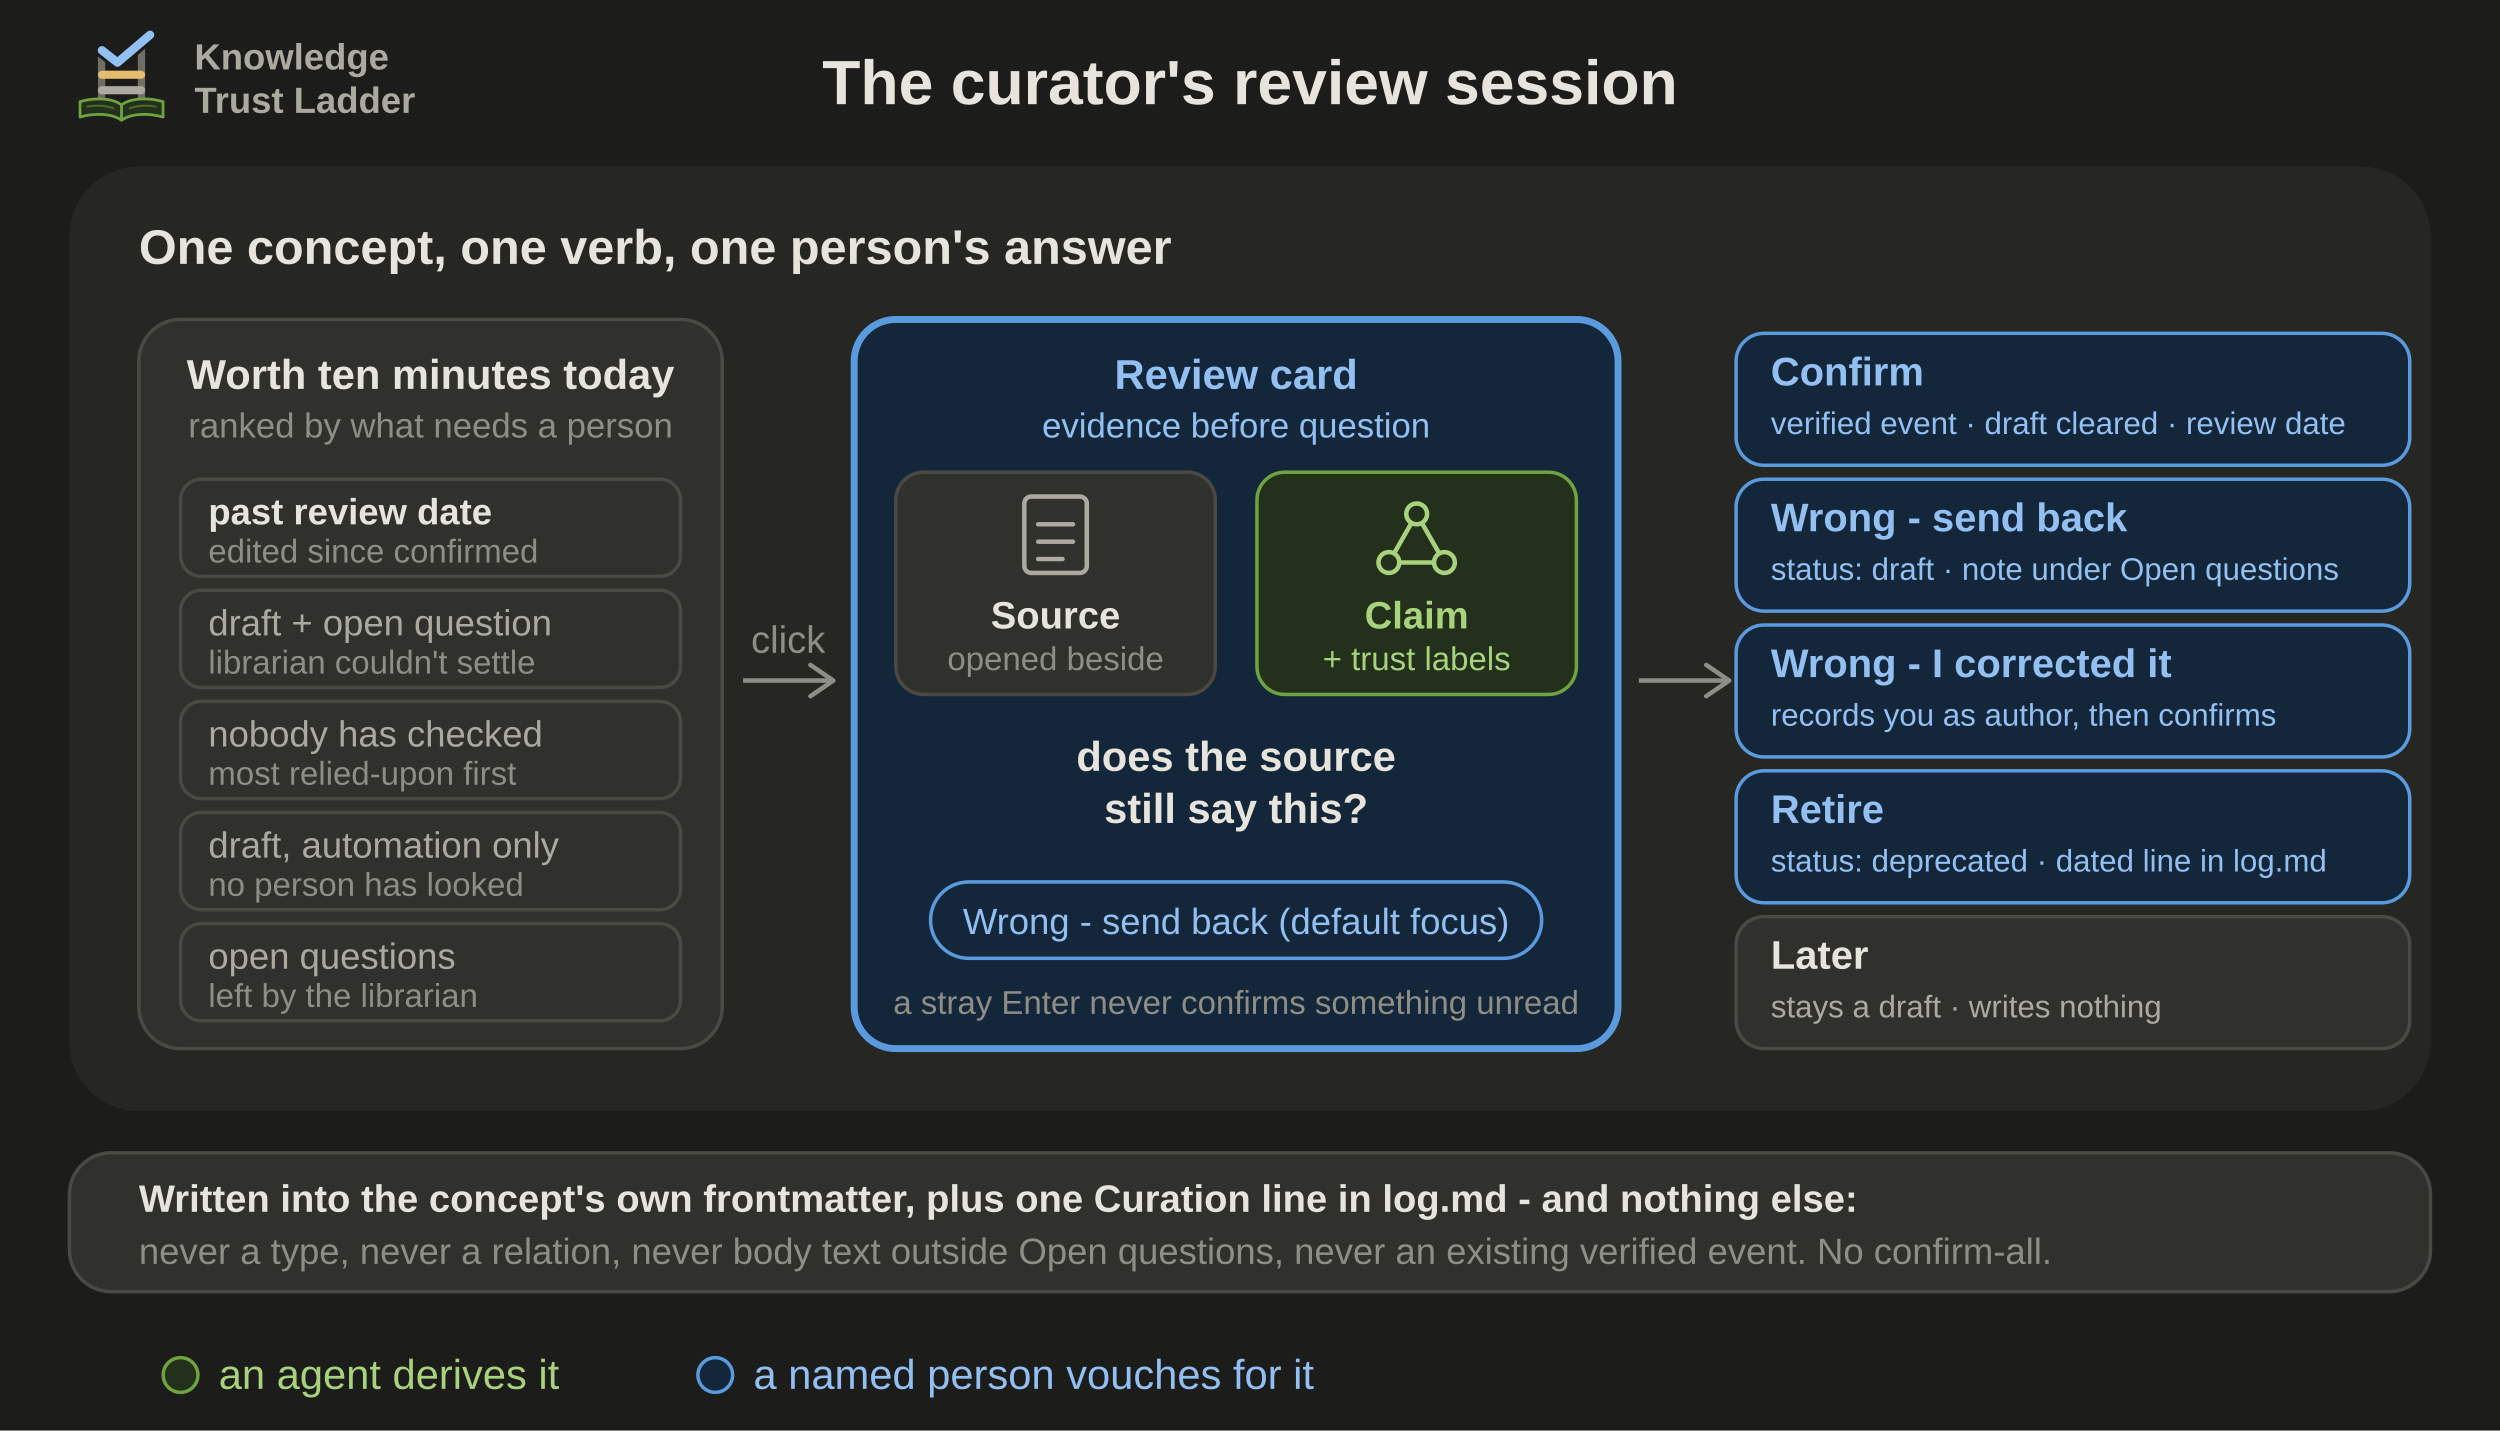
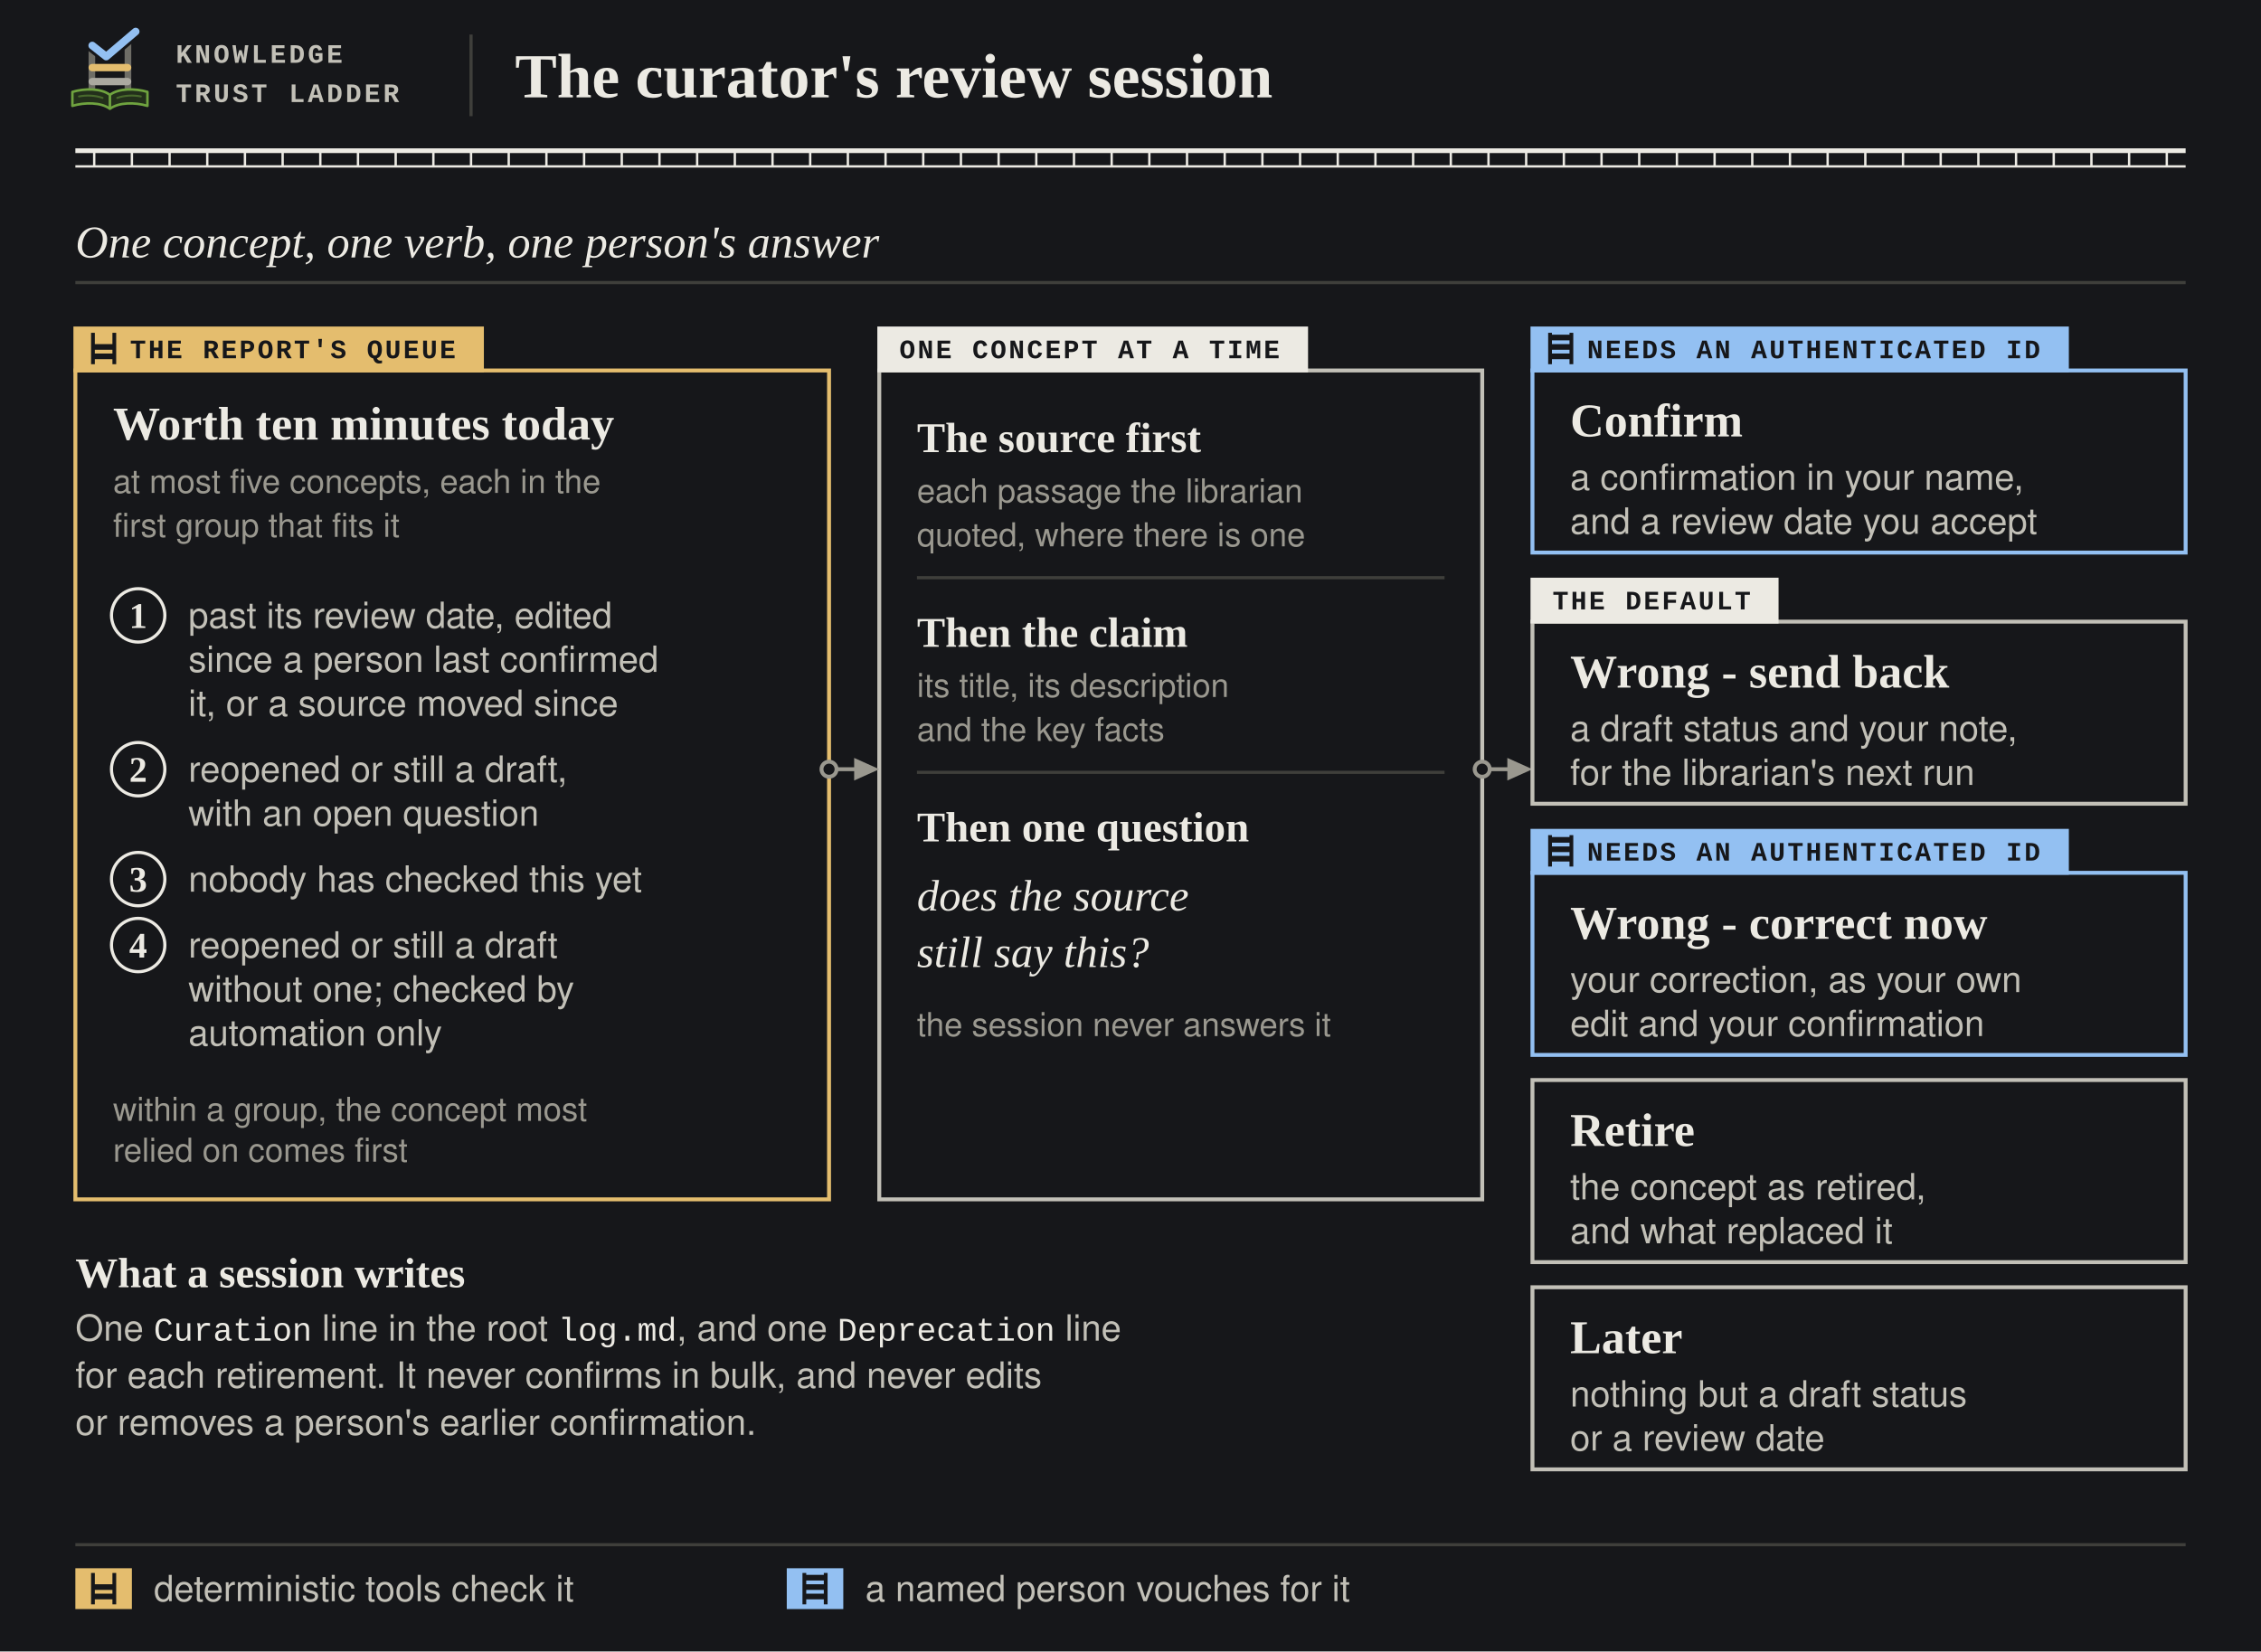
- <svg xmlns="http://www.w3.org/2000/svg" width="720" height="412" viewBox="0 0 720 412" role="img" aria-labelledby="t d">
-   <rect width="720" height="412" fill="#1C1C1A" />
+ <svg xmlns="http://www.w3.org/2000/svg" width="720" height="526" viewBox="0 0 720 526" role="img" aria-labelledby="t d" font-family="'Atkinson Hyperlegible Next', 'Segoe UI', 'Helvetica Neue', Helvetica, Arial, sans-serif">
+   <rect width="720" height="526" fill="#16171A" />
  <g transform="translate(20,7) scale(0.46875)">
    <rect x="17.5" y="12" width="4.5" height="38" rx="2.25" fill="#6E6D66" />
    <rect x="42" y="12" width="4.5" height="38" rx="2.25" fill="#6E6D66" />
    <rect x="17.5" y="38" width="29" height="5" rx="2.5" fill="#ABA9A0" />
    <rect x="17.5" y="28.5" width="29" height="5" rx="2.5" fill="#E4BD6E" />
-     <path d="M20 16 L29.5 23.5 L49.5 6.5" fill="none" stroke="#1C1C1A" stroke-width="9" stroke-linecap="round" stroke-linejoin="round" />
+     <path d="M20 16 L29.5 23.5 L49.5 6.5" fill="none" stroke="#16171A" stroke-width="9" stroke-linecap="round" stroke-linejoin="round" />
    <path d="M20 16 L29.5 23.5 L49.5 6.5" fill="none" stroke="#93C0F2" stroke-width="5.2" stroke-linecap="round" stroke-linejoin="round" />
    <path d="M32 49.5 C26 45 15 45 6.5 47.5 v9.5 C15 54.5 26 54.5 32 59 C38 54.5 49 54.5 57.5 57 v-9.5 C49 45 38 45 32 49.5 z" fill="#23301B" stroke="#6FA33F" stroke-width="1.7" stroke-linejoin="round" />
    <line x1="32" y1="49.5" x2="32" y2="59" stroke="#6FA33F" stroke-width="1.7" />
    <path d="M11 50.6 C16 49.6 22 49.8 27 51.6 M37 51.6 C42 49.8 48 49.6 53 50.6" fill="none" stroke="#6FA33F" stroke-opacity=".5" stroke-width="1.3" stroke-linecap="round" />
  </g>
-   <text x="56" y="20" font-family="Arial, sans-serif" font-size="10.5" font-weight="700" fill="#ABA9A0">Knowledge</text>
-   <text x="56" y="32.5" font-family="Arial, sans-serif" font-size="10.5" font-weight="700" fill="#ABA9A0">Trust Ladder</text>
-   <text x="360.0" y="30" text-anchor="middle" font-family="Arial, sans-serif" font-size="18" font-weight="700" fill="#E6E4DC">The curator's review session</text>
-   <rect x="20" y="48" width="680" height="272" rx="20" fill="#262623" />
-   <text x="40" y="76" font-family="Arial, sans-serif" font-size="14" font-weight="700" fill="#E6E4DC">One concept, one verb, one person's answer</text>
-   <rect x="40" y="92" width="168" height="210" rx="12" fill="#30302C" stroke="#4A4944" stroke-width="1" />
-   <text x="124" y="112" text-anchor="middle" font-family="Arial, sans-serif" font-size="12" font-weight="700" fill="#E6E4DC">Worth ten minutes today</text>
-   <text x="124" y="126" text-anchor="middle" font-family="Arial, sans-serif" font-size="10" fill="#8F8E86">ranked by what needs a person</text>
-   <rect x="52" y="138" width="144" height="28" rx="6" fill="#30302C" stroke="#4A4944" stroke-width="1" />
-   <text x="60" y="151" font-family="Arial, sans-serif" font-size="10.5" font-weight="700" fill="#E6E4DC">past review date</text>
-   <text x="60" y="162" font-family="Arial, sans-serif" font-size="9.5" fill="#8F8E86">edited since confirmed</text>
-   <rect x="52" y="170" width="144" height="28" rx="6" fill="#30302C" stroke="#4A4944" stroke-width="1" />
-   <text x="60" y="183" font-family="Arial, sans-serif" font-size="10.5" fill="#ABA9A0">draft + open question</text>
-   <text x="60" y="194" font-family="Arial, sans-serif" font-size="9.5" fill="#8F8E86">librarian couldn't settle</text>
-   <rect x="52" y="202" width="144" height="28" rx="6" fill="#30302C" stroke="#4A4944" stroke-width="1" />
-   <text x="60" y="215" font-family="Arial, sans-serif" font-size="10.5" fill="#ABA9A0">nobody has checked</text>
-   <text x="60" y="226" font-family="Arial, sans-serif" font-size="9.5" fill="#8F8E86">most relied-upon first</text>
-   <rect x="52" y="234" width="144" height="28" rx="6" fill="#30302C" stroke="#4A4944" stroke-width="1" />
-   <text x="60" y="247" font-family="Arial, sans-serif" font-size="10.5" fill="#ABA9A0">draft, automation only</text>
-   <text x="60" y="258" font-family="Arial, sans-serif" font-size="9.5" fill="#8F8E86">no person has looked</text>
-   <rect x="52" y="266" width="144" height="28" rx="6" fill="#30302C" stroke="#4A4944" stroke-width="1" />
-   <text x="60" y="279" font-family="Arial, sans-serif" font-size="10.5" fill="#ABA9A0">open questions</text>
-   <text x="60" y="290" font-family="Arial, sans-serif" font-size="9.5" fill="#8F8E86">left by the librarian</text>
-   <line x1="214" y1="196" x2="240" y2="196" stroke="#8F8E86" stroke-width="1.3" />
-   <path d="M233.4 200.5 L240 196 L233.4 191.5" fill="none" stroke="#8F8E86" stroke-width="1.3" stroke-linecap="round" stroke-linejoin="round" />
-   <text x="227.0" y="188.0" text-anchor="middle" font-family="Arial, sans-serif" font-size="11" fill="#8F8E86">click</text>
-   <rect x="246" y="92" width="220" height="210" rx="12" fill="#142639" stroke="#5A9BE0" stroke-width="2" />
-   <text x="356" y="112" text-anchor="middle" font-family="Arial, sans-serif" font-size="12" font-weight="700" fill="#93C0F2">Review card</text>
-   <text x="356" y="126" text-anchor="middle" font-family="Arial, sans-serif" font-size="10" fill="#93C0F2">evidence before question</text>
-   <rect x="258" y="136" width="92" height="64" rx="8" fill="#30302C" stroke="#4A4944" stroke-width="1" />
-   <g transform="translate(304,154)" stroke="#ABA9A0" stroke-width="1.3" fill="none" stroke-linecap="round" stroke-linejoin="round">
-     <rect x="-9" y="-11" width="18" height="22" rx="2" />
-     <line x1="-5" y1="-3" x2="5" y2="-3" />
-     <line x1="-5" y1="2" x2="5" y2="2" />
-     <line x1="-5" y1="7" x2="2" y2="7" />
-   </g>
-   <text x="304" y="181" text-anchor="middle" font-family="Arial, sans-serif" font-size="11" font-weight="700" fill="#E6E4DC">Source</text>
-   <text x="304" y="193" text-anchor="middle" font-family="Arial, sans-serif" font-size="9.5" fill="#8F8E86">opened beside</text>
-   <rect x="362" y="136" width="92" height="64" rx="8" fill="#23301B" stroke="#6FA33F" stroke-width="1" />
-   <g transform="translate(408,156)" stroke="#A9D27C" stroke-width="1.3" fill="none" stroke-linecap="round" stroke-linejoin="round">
-     <line x1="-8" y1="6" x2="0" y2="-8" />
-     <line x1="8" y1="6" x2="0" y2="-8" />
-     <line x1="-8" y1="6" x2="8" y2="6" />
-     <circle cx="0" cy="-8" r="3" fill="#23301B" />
-     <circle cx="-8" cy="6" r="3" fill="#23301B" />
-     <circle cx="8" cy="6" r="3" fill="#23301B" />
-   </g>
-   <text x="408" y="181" text-anchor="middle" font-family="Arial, sans-serif" font-size="11" font-weight="700" fill="#A9D27C">Claim</text>
-   <text x="408" y="193" text-anchor="middle" font-family="Arial, sans-serif" font-size="9.5" fill="#A9D27C">+ trust labels</text>
-   <text x="356" y="222" text-anchor="middle" font-family="Arial, sans-serif" font-size="12" font-weight="700" fill="#E6E4DC">does the source</text>
-   <text x="356" y="237" text-anchor="middle" font-family="Arial, sans-serif" font-size="12" font-weight="700" fill="#E6E4DC">still say this?</text>
-   <rect x="268" y="254" width="176" height="22" rx="11.0" fill="#142639" stroke="#5A9BE0" stroke-width="1" />
-   <text x="356.0" y="269.0" text-anchor="middle" font-family="Arial, sans-serif" font-size="10.5" fill="#93C0F2">Wrong - send back  (default focus)</text>
-   <text x="356" y="292" text-anchor="middle" font-family="Arial, sans-serif" font-size="9.5" fill="#8F8E86">a stray Enter never confirms something unread</text>
-   <line x1="472" y1="196" x2="498" y2="196" stroke="#8F8E86" stroke-width="1.3" />
-   <path d="M491.4 200.5 L498 196 L491.4 191.5" fill="none" stroke="#8F8E86" stroke-width="1.3" stroke-linecap="round" stroke-linejoin="round" />
-   <rect x="500" y="96" width="194" height="38" rx="8" fill="#142639" stroke="#5A9BE0" stroke-width="1" />
-   <text x="510" y="111" font-family="Arial, sans-serif" font-size="11.5" font-weight="700" fill="#93C0F2">Confirm</text>
-   <text x="510" y="125" font-family="Arial, sans-serif" font-size="9" fill="#93C0F2">verified event · draft cleared · review date</text>
-   <rect x="500" y="138" width="194" height="38" rx="8" fill="#142639" stroke="#5A9BE0" stroke-width="1" />
-   <text x="510" y="153" font-family="Arial, sans-serif" font-size="11.5" font-weight="700" fill="#93C0F2">Wrong - send back</text>
-   <text x="510" y="167" font-family="Arial, sans-serif" font-size="9" fill="#93C0F2">status: draft · note under Open questions</text>
-   <rect x="500" y="180" width="194" height="38" rx="8" fill="#142639" stroke="#5A9BE0" stroke-width="1" />
-   <text x="510" y="195" font-family="Arial, sans-serif" font-size="11.5" font-weight="700" fill="#93C0F2">Wrong - I corrected it</text>
-   <text x="510" y="209" font-family="Arial, sans-serif" font-size="9" fill="#93C0F2">records you as author, then confirms</text>
-   <rect x="500" y="222" width="194" height="38" rx="8" fill="#142639" stroke="#5A9BE0" stroke-width="1" />
-   <text x="510" y="237" font-family="Arial, sans-serif" font-size="11.5" font-weight="700" fill="#93C0F2">Retire</text>
-   <text x="510" y="251" font-family="Arial, sans-serif" font-size="9" fill="#93C0F2">status: deprecated · dated line in log.md</text>
-   <rect x="500" y="264" width="194" height="38" rx="8" fill="#30302C" stroke="#4A4944" stroke-width="1" />
-   <text x="510" y="279" font-family="Arial, sans-serif" font-size="11.5" font-weight="700" fill="#E6E4DC">Later</text>
-   <text x="510" y="293" font-family="Arial, sans-serif" font-size="9" fill="#ABA9A0">stays a draft · writes nothing</text>
-   <rect x="20" y="332" width="680" height="40" rx="12" fill="#30302C" stroke="#4A4944" stroke-width="1" />
-   <text x="40" y="349" font-family="Arial, sans-serif" font-size="11" font-weight="700" fill="#E6E4DC">Written into the concept's own frontmatter, plus one Curation line in log.md - and nothing else:</text>
-   <text x="40" y="364" font-family="Arial, sans-serif" font-size="10.5" fill="#8F8E86">never a type, never a relation, never body text outside Open questions, never an existing verified event. No confirm-all.</text>
-   <circle cx="52" cy="396" r="5" fill="#23301B" stroke="#6FA33F" stroke-width="1" />
-   <text x="63" y="400" font-family="Arial, sans-serif" font-size="12" fill="#A9D27C">an agent derives it</text>
-   <circle cx="206" cy="396" r="5" fill="#142639" stroke="#5A9BE0" stroke-width="1" />
-   <text x="217" y="400" font-family="Arial, sans-serif" font-size="12" fill="#93C0F2">a named person vouches for it</text>
+   <text x="56" y="20" font-family="ui-monospace, 'SF Mono', Menlo, Consolas, 'Liberation Mono', monospace" font-size="8.5" font-weight="700" letter-spacing="0.9" fill="#C2C0B7">KNOWLEDGE</text>
+   <text x="56" y="32.5" font-family="ui-monospace, 'SF Mono', Menlo, Consolas, 'Liberation Mono', monospace" font-size="8.5" font-weight="700" letter-spacing="0.9" fill="#C2C0B7">TRUST LADDER</text>
+   <line x1="150" y1="11" x2="150" y2="37" stroke="#3F3F3B" stroke-width="1" />
+   <text x="164" y="31" font-family="'Source Serif 4', Georgia, 'Times New Roman', serif" font-size="20" font-weight="700" fill="#ECEAE3">The curator's review session</text>
+   <line x1="24" y1="48" x2="696" y2="48" stroke="#ECEAE3" stroke-width="1.5" />
+   <line x1="24" y1="53" x2="696" y2="53" stroke="#ECEAE3" stroke-width="0.75" />
+   <path d="M30 48 v5 M42 48 v5 M54 48 v5 M66 48 v5 M78 48 v5 M90 48 v5 M102 48 v5 M114 48 v5 M126 48 v5 M138 48 v5 M150 48 v5 M162 48 v5 M174 48 v5 M186 48 v5 M198 48 v5 M210 48 v5 M222 48 v5 M234 48 v5 M246 48 v5 M258 48 v5 M270 48 v5 M282 48 v5 M294 48 v5 M306 48 v5 M318 48 v5 M330 48 v5 M342 48 v5 M354 48 v5 M366 48 v5 M378 48 v5 M390 48 v5 M402 48 v5 M414 48 v5 M426 48 v5 M438 48 v5 M450 48 v5 M462 48 v5 M474 48 v5 M486 48 v5 M498 48 v5 M510 48 v5 M522 48 v5 M534 48 v5 M546 48 v5 M558 48 v5 M570 48 v5 M582 48 v5 M594 48 v5 M606 48 v5 M618 48 v5 M630 48 v5 M642 48 v5 M654 48 v5 M666 48 v5 M678 48 v5 M690 48 v5" stroke="#ECEAE3" stroke-width="0.75" fill="none" />
+   <text x="24" y="82" font-family="'Source Serif 4', Georgia, 'Times New Roman', serif" font-size="14.5" font-style="italic" fill="#ECEAE3">One concept, one verb, one person's answer</text>
+   <line x1="24" y1="90" x2="696" y2="90" stroke="#3F3F3B" stroke-width="1" />
+   <rect x="24" y="118" width="240" height="264" fill="#16171A" stroke="#E4BD6E" stroke-width="1.25" />
+   <rect x="23.38" y="104" width="130.71" height="14.6" fill="#E4BD6E" />
+   <path d="M29.6 106 v10 M36.4 106 v10" stroke="#16171A" stroke-width="1.2" fill="none" />
+   <rect x="29.6" y="112.6" width="6.8" height="1.8" fill="#16171A" />
+   <rect x="29.6" y="109.6" width="6.8" height="1.8" fill="#16171A" />
+   <text x="41.4" y="114.1" font-family="ui-monospace, 'SF Mono', Menlo, Consolas, 'Liberation Mono', monospace" font-size="8.5" font-weight="700" letter-spacing="0.7" fill="#16171A">THE REPORT'S QUEUE</text>
+   <text x="36" y="140" font-family="'Source Serif 4', Georgia, 'Times New Roman', serif" font-size="15" font-weight="700" fill="#ECEAE3">Worth ten minutes today</text>
+   <text x="36" y="157" font-size="10.5" fill="#9A988F">at most five concepts, each in the</text>
+   <text x="36" y="171" font-size="10.5" fill="#9A988F">first group that fits it</text>
+   <circle cx="44" cy="196" r="8.5" fill="#16171A" stroke="#ECEAE3" stroke-width="1" />
+   <text x="44" y="200" text-anchor="middle" font-family="'Source Serif 4', Georgia, 'Times New Roman', serif" font-size="11.5" font-weight="700" fill="#ECEAE3">1</text>
+   <text x="60" y="200" font-size="11.5" fill="#C2C0B7">past its review date, edited</text>
+   <text x="60" y="214" font-size="11.5" fill="#C2C0B7">since a person last confirmed</text>
+   <text x="60" y="228" font-size="11.5" fill="#C2C0B7">it, or a source moved since</text>
+   <circle cx="44" cy="245" r="8.5" fill="#16171A" stroke="#ECEAE3" stroke-width="1" />
+   <text x="44" y="249" text-anchor="middle" font-family="'Source Serif 4', Georgia, 'Times New Roman', serif" font-size="11.5" font-weight="700" fill="#ECEAE3">2</text>
+   <text x="60" y="249" font-size="11.5" fill="#C2C0B7">reopened or still a draft,</text>
+   <text x="60" y="263" font-size="11.5" fill="#C2C0B7">with an open question</text>
+   <circle cx="44" cy="280" r="8.5" fill="#16171A" stroke="#ECEAE3" stroke-width="1" />
+   <text x="44" y="284" text-anchor="middle" font-family="'Source Serif 4', Georgia, 'Times New Roman', serif" font-size="11.5" font-weight="700" fill="#ECEAE3">3</text>
+   <text x="60" y="284" font-size="11.5" fill="#C2C0B7">nobody has checked this yet</text>
+   <circle cx="44" cy="301" r="8.5" fill="#16171A" stroke="#ECEAE3" stroke-width="1" />
+   <text x="44" y="305" text-anchor="middle" font-family="'Source Serif 4', Georgia, 'Times New Roman', serif" font-size="11.5" font-weight="700" fill="#ECEAE3">4</text>
+   <text x="60" y="305" font-size="11.5" fill="#C2C0B7">reopened or still a draft</text>
+   <text x="60" y="319" font-size="11.5" fill="#C2C0B7">without one; checked by</text>
+   <text x="60" y="333" font-size="11.5" fill="#C2C0B7">automation only</text>
+   <text x="36" y="357" font-size="10.5" fill="#9A988F">within a group, the concept most</text>
+   <text x="36" y="370" font-size="10.5" fill="#9A988F">relied on comes first</text>
+   <rect x="280" y="118" width="192" height="264" fill="#16171A" stroke="#C2C0B7" stroke-width="1.25" />
+   <rect x="279.38" y="104" width="137.16" height="14.6" fill="#ECEAE3" />
+   <text x="286.4" y="114.1" font-family="ui-monospace, 'SF Mono', Menlo, Consolas, 'Liberation Mono', monospace" font-size="8.5" font-weight="700" letter-spacing="0.7" fill="#16171A">ONE CONCEPT AT A TIME</text>
+   <text x="292" y="144" font-family="'Source Serif 4', Georgia, 'Times New Roman', serif" font-size="13.5" font-weight="700" fill="#ECEAE3">The source first</text>
+   <text x="292" y="160" font-size="10.5" fill="#9A988F">each passage the librarian</text>
+   <text x="292" y="174" font-size="10.5" fill="#9A988F">quoted, where there is one</text>
+   <line x1="292" y1="184" x2="460" y2="184" stroke="#3F3F3B" stroke-width="1" />
+   <text x="292" y="206" font-family="'Source Serif 4', Georgia, 'Times New Roman', serif" font-size="13.5" font-weight="700" fill="#ECEAE3">Then the claim</text>
+   <text x="292" y="222" font-size="10.5" fill="#9A988F">its title, its description</text>
+   <text x="292" y="236" font-size="10.5" fill="#9A988F">and the key facts</text>
+   <line x1="292" y1="246" x2="460" y2="246" stroke="#3F3F3B" stroke-width="1" />
+   <text x="292" y="268" font-family="'Source Serif 4', Georgia, 'Times New Roman', serif" font-size="13.5" font-weight="700" fill="#ECEAE3">Then one question</text>
+   <text x="292" y="290" font-family="'Source Serif 4', Georgia, 'Times New Roman', serif" font-size="14" font-style="italic" fill="#ECEAE3">does the source</text>
+   <text x="292" y="308" font-family="'Source Serif 4', Georgia, 'Times New Roman', serif" font-size="14" font-style="italic" fill="#ECEAE3">still say this?</text>
+   <text x="292" y="330" font-size="10.5" fill="#9A988F">the session never answers it</text>
+   <path d="M264 245 L275 245" fill="none" stroke="#9A988F" stroke-width="1.25" />
+   <path d="M280 245 L272 248.6 L272 241.4 Z" fill="#9A988F" />
+   <circle cx="264" cy="245" r="2.4" fill="#16171A" stroke="#9A988F" stroke-width="1.25" />
+   <path d="M472 245 L483 245" fill="none" stroke="#9A988F" stroke-width="1.25" />
+   <path d="M488 245 L480 248.6 L480 241.4 Z" fill="#9A988F" />
+   <circle cx="472" cy="245" r="2.4" fill="#16171A" stroke="#9A988F" stroke-width="1.25" />
+   <rect x="488" y="118" width="208" height="58" fill="#16171A" stroke="#93C0F2" stroke-width="1.25" />
+   <rect x="487.38" y="104" width="171.43" height="14.6" fill="#93C0F2" />
+   <path d="M493.6 106 v10 M500.4 106 v10" stroke="#16171A" stroke-width="1.2" fill="none" />
+   <rect x="493.6" y="112.6" width="6.8" height="1.8" fill="#16171A" />
+   <rect x="493.6" y="109.6" width="6.8" height="1.8" fill="#16171A" />
+   <rect x="493.6" y="106.6" width="6.8" height="1.8" fill="#16171A" />
+   <text x="505.4" y="114.1" font-family="ui-monospace, 'SF Mono', Menlo, Consolas, 'Liberation Mono', monospace" font-size="8.5" font-weight="700" letter-spacing="0.7" fill="#16171A">NEEDS AN AUTHENTICATED ID</text>
+   <text x="500" y="139" font-family="'Source Serif 4', Georgia, 'Times New Roman', serif" font-size="15" font-weight="700" fill="#ECEAE3">Confirm</text>
+   <text x="500" y="156" font-size="11.5" fill="#C2C0B7">a confirmation in your name,</text>
+   <text x="500" y="170" font-size="11.5" fill="#C2C0B7">and a review date you accept</text>
+   <rect x="488" y="198" width="208" height="58" fill="#16171A" stroke="#C2C0B7" stroke-width="1.25" />
+   <rect x="487.38" y="184" width="78.99" height="14.6" fill="#ECEAE3" />
+   <text x="494.4" y="194.1" font-family="ui-monospace, 'SF Mono', Menlo, Consolas, 'Liberation Mono', monospace" font-size="8.5" font-weight="700" letter-spacing="0.7" fill="#16171A">THE DEFAULT</text>
+   <text x="500" y="219" font-family="'Source Serif 4', Georgia, 'Times New Roman', serif" font-size="15" font-weight="700" fill="#ECEAE3">Wrong - send back</text>
+   <text x="500" y="236" font-size="11.5" fill="#C2C0B7">a draft status and your note,</text>
+   <text x="500" y="250" font-size="11.5" fill="#C2C0B7">for the librarian's next run</text>
+   <rect x="488" y="278" width="208" height="58" fill="#16171A" stroke="#93C0F2" stroke-width="1.25" />
+   <rect x="487.38" y="264" width="171.43" height="14.6" fill="#93C0F2" />
+   <path d="M493.6 266 v10 M500.4 266 v10" stroke="#16171A" stroke-width="1.2" fill="none" />
+   <rect x="493.6" y="272.6" width="6.8" height="1.8" fill="#16171A" />
+   <rect x="493.6" y="269.6" width="6.8" height="1.8" fill="#16171A" />
+   <rect x="493.6" y="266.6" width="6.8" height="1.8" fill="#16171A" />
+   <text x="505.4" y="274.1" font-family="ui-monospace, 'SF Mono', Menlo, Consolas, 'Liberation Mono', monospace" font-size="8.5" font-weight="700" letter-spacing="0.7" fill="#16171A">NEEDS AN AUTHENTICATED ID</text>
+   <text x="500" y="299" font-family="'Source Serif 4', Georgia, 'Times New Roman', serif" font-size="15" font-weight="700" fill="#ECEAE3">Wrong - correct now</text>
+   <text x="500" y="316" font-size="11.5" fill="#C2C0B7">your correction, as your own</text>
+   <text x="500" y="330" font-size="11.5" fill="#C2C0B7">edit and your confirmation</text>
+   <rect x="488" y="344" width="208" height="58" fill="#16171A" stroke="#C2C0B7" stroke-width="1.25" />
+   <text x="500" y="365" font-family="'Source Serif 4', Georgia, 'Times New Roman', serif" font-size="15" font-weight="700" fill="#ECEAE3">Retire</text>
+   <text x="500" y="382" font-size="11.5" fill="#C2C0B7">the concept as retired,</text>
+   <text x="500" y="396" font-size="11.5" fill="#C2C0B7">and what replaced it</text>
+   <rect x="488" y="410" width="208" height="58" fill="#16171A" stroke="#C2C0B7" stroke-width="1.25" />
+   <text x="500" y="431" font-family="'Source Serif 4', Georgia, 'Times New Roman', serif" font-size="15" font-weight="700" fill="#ECEAE3">Later</text>
+   <text x="500" y="448" font-size="11.5" fill="#C2C0B7">nothing but a draft status</text>
+   <text x="500" y="462" font-size="11.5" fill="#C2C0B7">or a review date</text>
+   <text x="24" y="410" font-family="'Source Serif 4', Georgia, 'Times New Roman', serif" font-size="13.5" font-weight="700" fill="#ECEAE3">What a session writes</text>
+   <text x="24" y="427" font-size="11.5" fill="#C2C0B7">One <tspan font-family="ui-monospace, 'SF Mono', Menlo, Consolas, 'Liberation Mono', monospace" font-size="10.5" font-weight="400" font-style="normal" fill="#ECEAE3">Curation</tspan> line in the root <tspan font-family="ui-monospace, 'SF Mono', Menlo, Consolas, 'Liberation Mono', monospace" font-size="10.5" font-weight="400" font-style="normal" fill="#ECEAE3">log.md</tspan>, and one <tspan font-family="ui-monospace, 'SF Mono', Menlo, Consolas, 'Liberation Mono', monospace" font-size="10.5" font-weight="400" font-style="normal" fill="#ECEAE3">Deprecation</tspan> line</text>
+   <text x="24" y="442" font-size="11.5" fill="#C2C0B7">for each retirement. It never confirms in bulk, and never edits</text>
+   <text x="24" y="457" font-size="11.5" fill="#C2C0B7">or removes a person's earlier confirmation.</text>
+   <line x1="24" y1="492" x2="696" y2="492" stroke="#3F3F3B" stroke-width="1" />
+   <rect x="24" y="499.5" width="18" height="13" fill="#E4BD6E" />
+   <path d="M29.6 501 v10 M36.4 501 v10" stroke="#16171A" stroke-width="1.2" fill="none" />
+   <rect x="29.6" y="507.6" width="6.8" height="1.8" fill="#16171A" />
+   <rect x="29.6" y="504.6" width="6.8" height="1.8" fill="#16171A" />
+   <text x="49" y="510" font-size="11.5" fill="#C2C0B7">deterministic tools check it</text>
+   <rect x="250.54" y="499.5" width="18" height="13" fill="#93C0F2" />
+   <path d="M256.14 501 v10 M262.94 501 v10" stroke="#16171A" stroke-width="1.2" fill="none" />
+   <rect x="256.14" y="507.6" width="6.8" height="1.8" fill="#16171A" />
+   <rect x="256.14" y="504.6" width="6.8" height="1.8" fill="#16171A" />
+   <rect x="256.14" y="501.6" width="6.8" height="1.8" fill="#16171A" />
+   <text x="275.54" y="510" font-size="11.5" fill="#C2C0B7">a named person vouches for it</text>
</svg>
